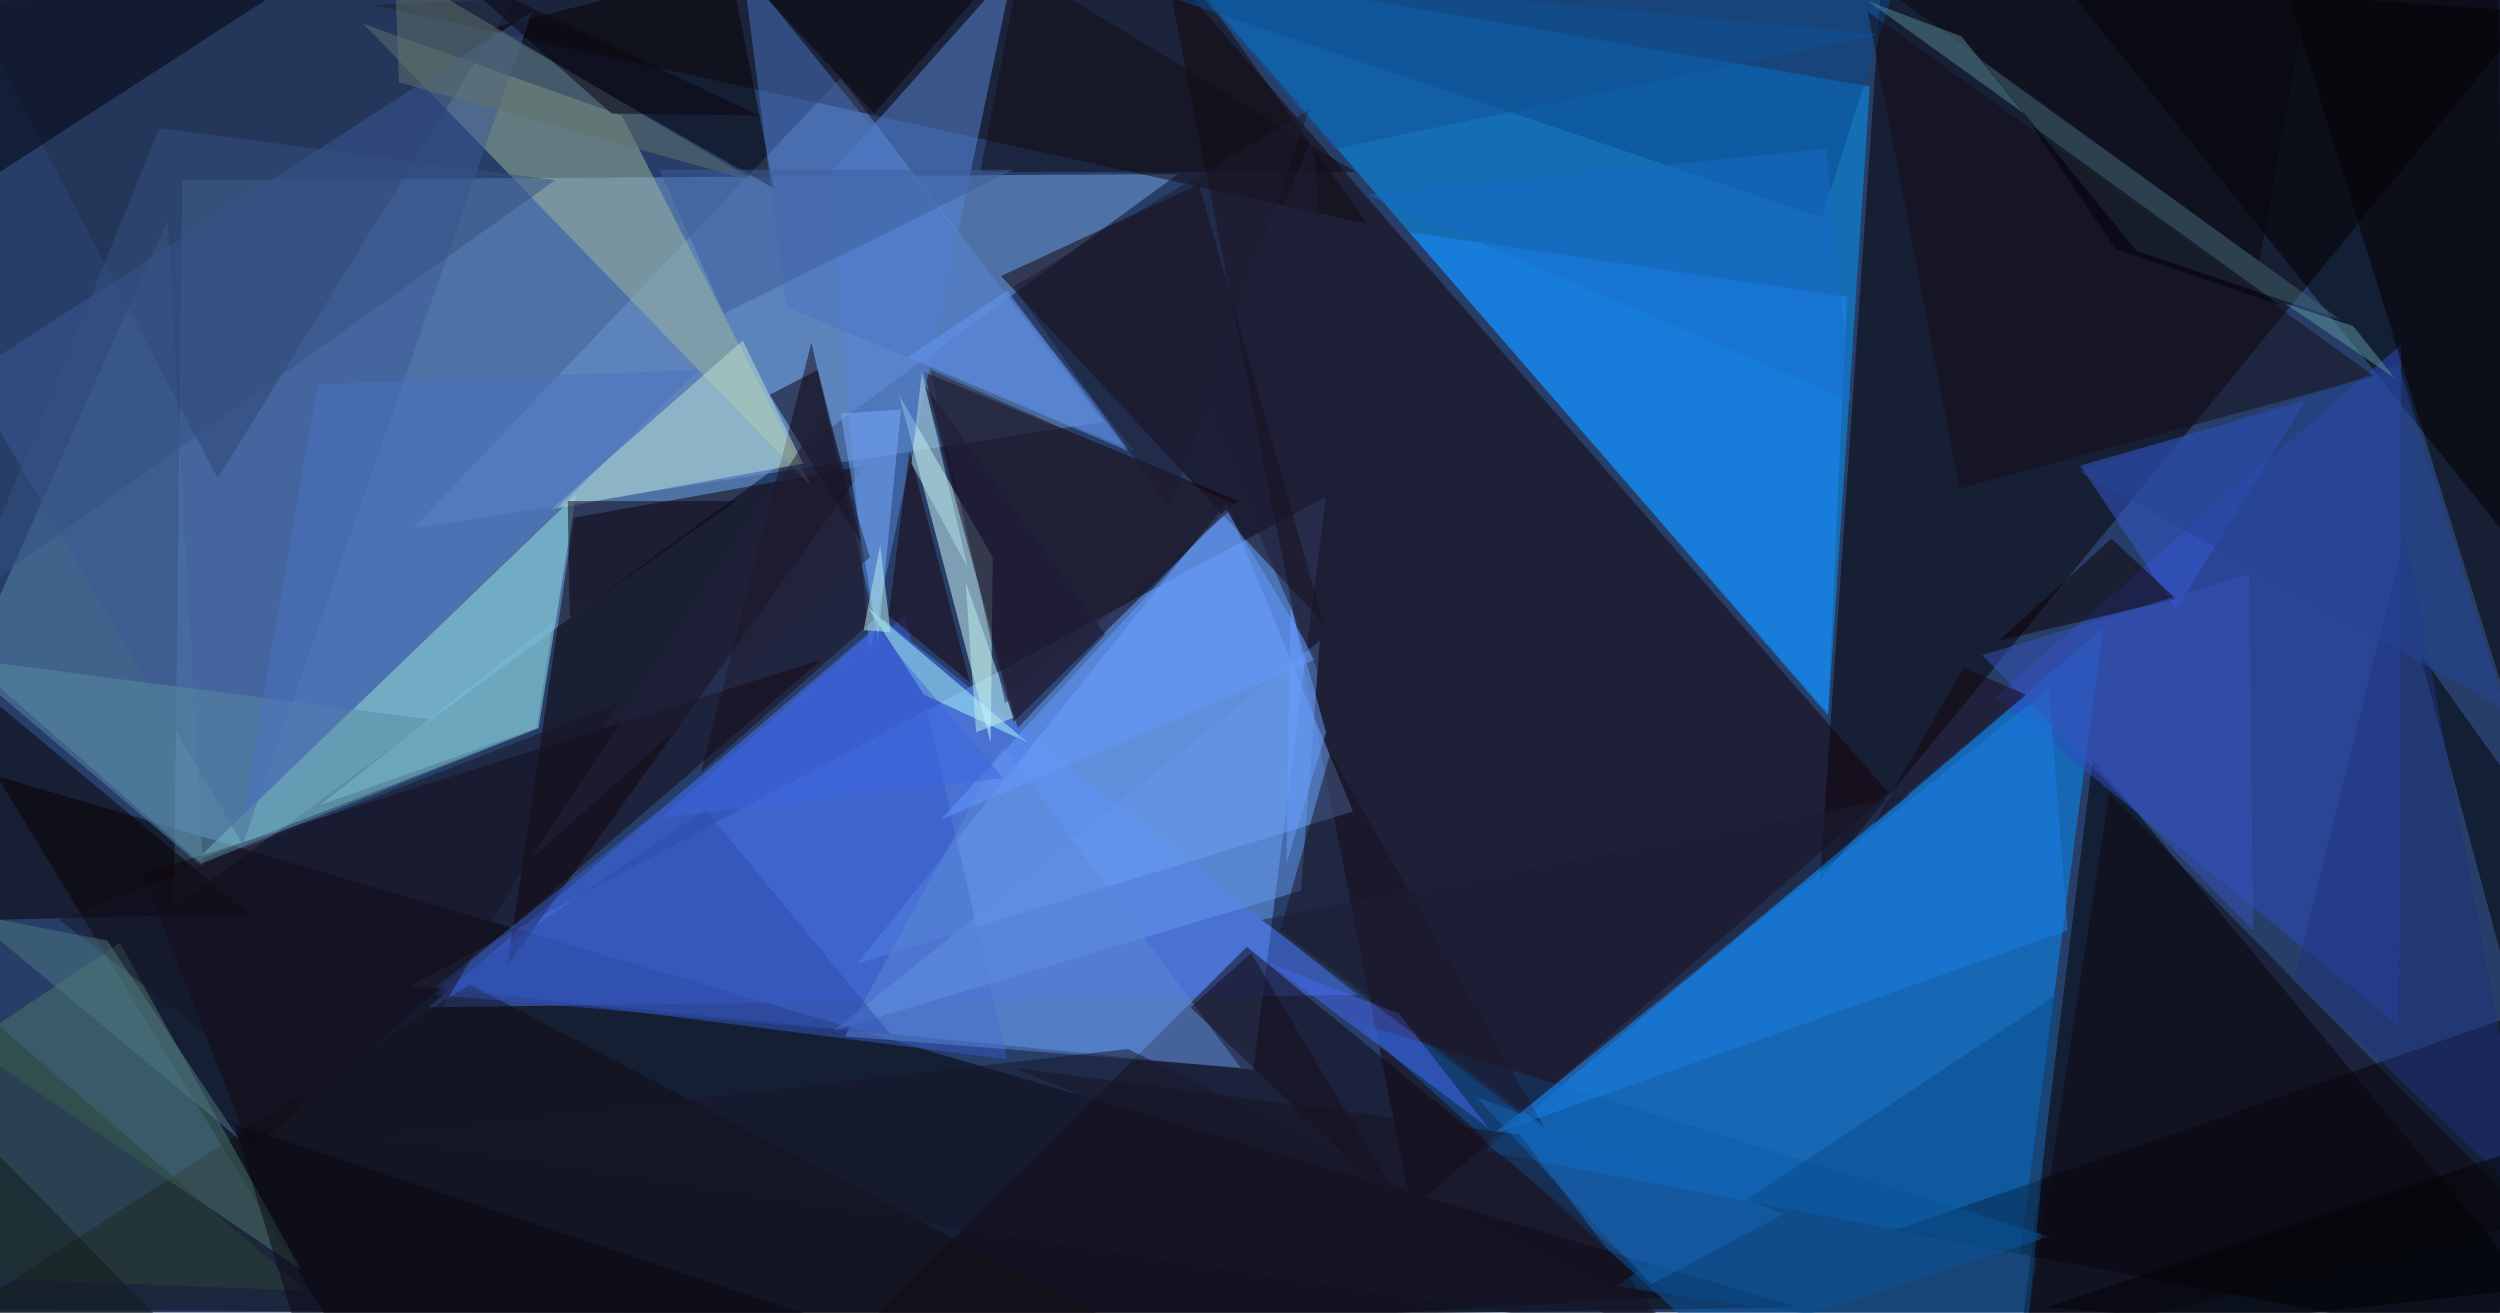
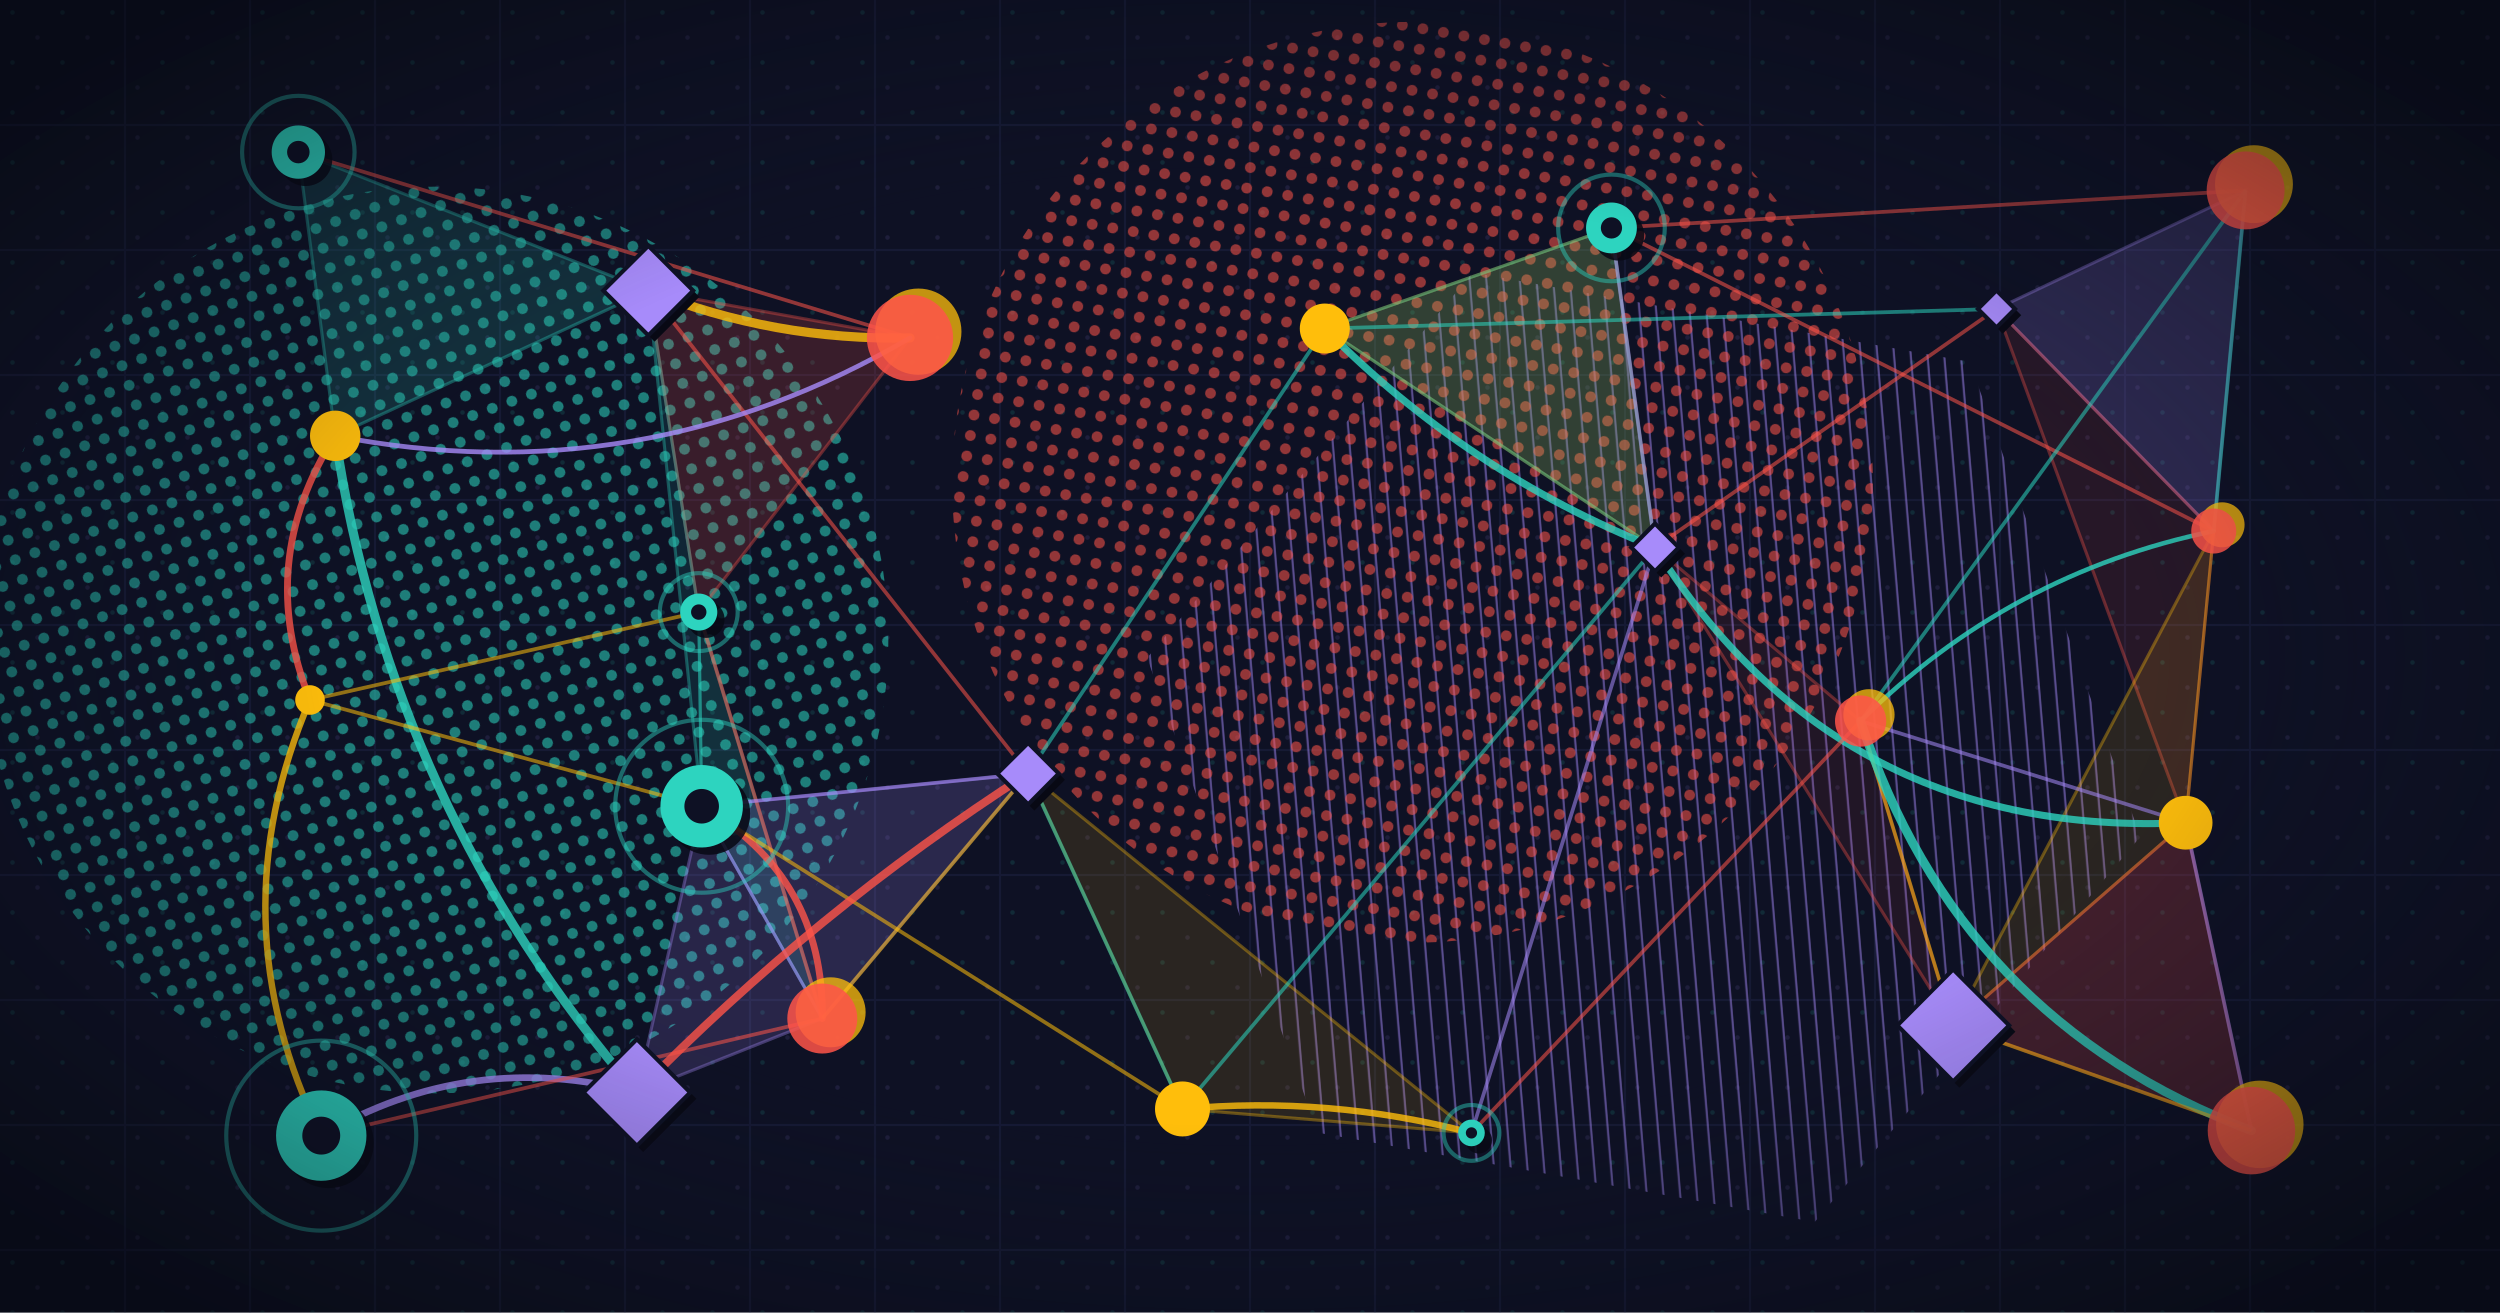
- <svg xmlns="http://www.w3.org/2000/svg" version="1.1" width="1200" height="630">
-   <rect x="0" y="0" width="1200" height="630" fill="#273e68" />
-   <g transform="scale(1) translate(0.5 0.5)">
-     <polygon fill="#71a7ff" fill-opacity="0.502" points="601,513 196,473 636,238" />
-     <polygon fill="#76a5e4" fill-opacity="0.502" points="87,86 565,83 83,435" />
-     <polygon fill="#059bff" fill-opacity="0.502" points="877,343 897,41 566,-16" />
-     <polygon fill="#040000" fill-opacity="0.502" points="863,627 160,638 -2,372" />
-     <polygon fill="#070000" fill-opacity="0.502" points="873,422 903,-16 1215,5" />
-     <polygon fill="#0690ff" fill-opacity="0.502" points="712,552 969,601 1009,301" />
-     <polygon fill="#170208" fill-opacity="0.502" points="559,-16 906,380 677,580" />
-     <polygon fill="#000000" fill-opacity="0.502" points="1215,618 969,645 1004,364" />
-     <polygon fill="#4973f1" fill-opacity="0.502" points="424,297 205,483 651,477" />
-     <polygon fill="#000000" fill-opacity="0.502" points="984,-16 1215,-16 1202,256" />
-     <polygon fill="#6c93d0" fill-opacity="0.502" points="529,202 403,37 198,253" />
-     <polygon fill="#100000" fill-opacity="0.502" points="415,223 275,248 243,463" />
-     <polygon fill="#2f4dc1" fill-opacity="0.502" points="957,334 1151,492 1152,165" />
-     <polygon fill="#93e3e1" fill-opacity="0.502" points="276,237 93,413 258,349" />
-     <polygon fill="#120711" fill-opacity="0.502" points="598,454 406,645 803,622" />
-     <polygon fill="#75acff" fill-opacity="0.502" points="588,241 411,462 649,389" />
-     <polygon fill="#130a0f" fill-opacity="0.502" points="568,-16 656,107 179,2" />
-     <polygon fill="#5b87ae" fill-opacity="0.502" points="-16,320 97,416 80,105" />
-     <polygon fill="#160002" fill-opacity="0.502" points="486,346 443,178 594,240" />
-     <polygon fill="#d5fffd" fill-opacity="0.502" points="431,189 476,267 475,356" />
-     <polygon fill="#9eb79a" fill-opacity="0.502" points="298,55 174,11 389,233" />
-     <polygon fill="#5785da" fill-opacity="0.502" points="397,84 486,-16 417,313" />
-     <polygon fill="#150005" fill-opacity="0.502" points="635,299 575,88 480,132" />
-     <polygon fill="#1d8bff" fill-opacity="0.502" points="886,142 877,342 676,111" />
-     <polygon fill="#040002" fill-opacity="0.502" points="1215,484 909,590 1198,645" />
-     <polygon fill="#0b5cab" fill-opacity="0.502" points="983,593 822,645 650,490" />
-     <polygon fill="#150811" fill-opacity="0.502" points="394,316 68,419 120,552" />
-     <polygon fill="#1b0d19" fill-opacity="0.502" points="336,370 419,297 389,164" />
-     <polygon fill="#23314d" fill-opacity="0.502" points="-16,1 104,229 252,-10" />
-     <polygon fill="#3558c5" fill-opacity="0.502" points="434,295 209,473 483,508" />
-     <polygon fill="#050000" fill-opacity="0.502" points="371,90 236,13 350,-16" />
-     <polygon fill="#130f10" fill-opacity="0.502" points="225,472 -16,628 528,631" />
-     <polygon fill="#bee4d1" fill-opacity="0.502" points="385,222 356,163 264,244" />
-     <polygon fill="#365ad4" fill-opacity="0.502" points="1044,292 998,223 1106,192" />
-     <polygon fill="#070000" fill-opacity="0.502" points="1097,-5 1199,-16 1201,331" />
-     <polygon fill="#0b0000" fill-opacity="0.502" points="-3,441 -6,334 119,438" />
-     <polygon fill="#4b74c3" fill-opacity="0.502" points="356,-16 544,216 377,147" />
-     <polygon fill="#084a8e" fill-opacity="0.502" points="874,104 912,-16 540,-9" />
-     <polygon fill="#00000a" fill-opacity="0.502" points="-16,92 151,-16 -16,-8" />
-     <polygon fill="#4d766b" fill-opacity="0.502" points="57,452 144,609 -16,501" />
-     <polygon fill="#6798eb" fill-opacity="0.502" points="624,427 633,307 400,494" />
-     <polygon fill="#140c17" fill-opacity="0.502" points="1139,180 896,5 940,234" />
-     <polygon fill="#3b5895" fill-opacity="0.502" points="255,5 116,405 -16,180" />
-     <polygon fill="#1b111f" fill-opacity="0.502" points="638,361 614,446 741,541" />
-     <polygon fill="#197fe5" fill-opacity="0.502" points="992,446 983,330 716,544" />
-     <polygon fill="#5c88d4" fill-opacity="0.502" points="595,512 481,358 405,497" />
-     <polygon fill="#000000" fill-opacity="0.502" points="1200,458 1206,376 1161,313" />
-     <polygon fill="#19152d" fill-opacity="0.502" points="443,184 488,349 530,304" />
-     <polygon fill="#110911" fill-opacity="0.502" points="1012,380 1215,586 971,645" />
-     <polygon fill="#aeffff" fill-opacity="0.502" points="416,291 493,356 443,333" />
-     <polygon fill="#110000" fill-opacity="0.502" points="1013,258 959,307 1044,287" />
-     <polygon fill="#094c88" fill-opacity="0.502" points="988,476 972,645 775,617" />
-     <polygon fill="#43626c" fill-opacity="0.502" points="1025,120 951,29 1123,153" />
-     <polygon fill="#4767ef" fill-opacity="0.502" points="714,541 609,462 671,486" />
-     <polygon fill="#09000e" fill-opacity="0.502" points="392,177 369,189 413,260" />
-     <polygon fill="#171320" fill-opacity="0.502" points="729,544 486,512 806,645" />
-     <polygon fill="#7badfc" fill-opacity="0.502" points="403,198 432,196 421,307" />
-     <polygon fill="#3655b9" fill-opacity="0.502" points="951,314 1079,275 1081,446" />
-     <polygon fill="#0d0515" fill-opacity="0.502" points="272,240 353,240 273,296" />
-     <polygon fill="#62756a" fill-opacity="0.502" points="363,87 191,39 189,-16" />
-     <polygon fill="#1e337c" fill-opacity="0.502" points="1154,255 1215,579 1101,469" />
-     <polygon fill="#2c4539" fill-opacity="0.502" points="-16,479 146,619 -10,613" />
-     <polygon fill="#110c17" fill-opacity="0.502" points="489,-16 470,82 650,82" />
-     <polygon fill="#1b050a" fill-opacity="0.502" points="436,216 465,327 426,295" />
-     <polygon fill="#19070d" fill-opacity="0.502" points="942,320 899,395 972,333" />
-     <polygon fill="#6799fe" fill-opacity="0.502" points="451,393 631,316 588,244" />
-     <polygon fill="#5b8ba2" fill-opacity="0.502" points="96,414 -16,316 253,351" />
-     <polygon fill="#0b060c" fill-opacity="0.502" points="1107,-3 1084,125 911,-1" />
-     <polygon fill="#6697f1" fill-opacity="0.502" points="541,216 483,139 435,171" />
-     <polygon fill="#030008" fill-opacity="0.502" points="975,60 1015,119 1094,146" />
-     <polygon fill="#160f1b" fill-opacity="0.502" points="571,483 676,584 600,457" />
-     <polygon fill="#2e4cac" fill-opacity="0.502" points="427,496 208,477 338,388" />
-     <polygon fill="#3d5c9c" fill-opacity="0.502" points="486,81 316,81 347,150" />
-     <polygon fill="#191728" fill-opacity="0.502" points="541,503 824,645 174,545" />
-     <polygon fill="#bff0eb" fill-opacity="0.502" points="468,351 486,344 463,279" />
-     <polygon fill="#4a72c2" fill-opacity="0.502" points="116,391 335,177 152,184" />
-     <polygon fill="#598a90" fill-opacity="0.502" points="896,0 971,54 941,17" />
-     <polygon fill="#080611" fill-opacity="0.502" points="144,645 398,634 112,539" />
-     <polygon fill="#7dbdd7" fill-opacity="0.502" points="265,298 153,386 257,349" />
-     <polygon fill="#161525" fill-opacity="0.502" points="172,553 28,441 296,337" />
-     <polygon fill="#254495" fill-opacity="0.502" points="998,226 1151,175 1202,340" />
-     <polygon fill="#4f787f" fill-opacity="0.502" points="51,451 -16,438 114,546" />
-     <polygon fill="#3e66e4" fill-opacity="0.502" points="317,392 481,373 420,301" />
-     <polygon fill="#22223b" fill-opacity="0.502" points="593,242 446,177 482,337" />
-     <polygon fill="#b4dee6" fill-opacity="0.502" points="442,178 464,272 437,222" />
-     <polygon fill="#355080" fill-opacity="0.502" points="76,61 266,86 -16,287" />
-     <polygon fill="#090308" fill-opacity="0.502" points="477,-12 419,54 354,-16" />
-     <polygon fill="#0b050c" fill-opacity="0.502" points="293,54 214,-16 364,55" />
-     <polygon fill="#1c1b2e" fill-opacity="0.502" points="486,137 628,52 561,244" />
-     <polygon fill="#b9efec" fill-opacity="0.502" points="427,303 422,261 414,302" />
-     <polygon fill="#1265b3" fill-opacity="0.502" points="856,582 708,526 792,616" />
-     <polygon fill="#105295" fill-opacity="0.502" points="901,16 640,71 564,-16" />
-     <polygon fill="#22223b" fill-opacity="0.502" points="417,267 254,412 396,196" />
-     <polygon fill="#030305" fill-opacity="0.502" points="1215,549 1196,645 982,627" />
-     <polygon fill="#166cc7" fill-opacity="0.502" points="888,192 656,93 876,71" />
-     <polygon fill="#1f1f36" fill-opacity="0.502" points="576,191 649,361 630,64" />
-     <polygon fill="#5f989f" fill-opacity="0.502" points="1129,156 1149,181 1096,145" />
-     <polygon fill="#1d1d32" fill-opacity="0.502" points="605,441 916,381 729,534" />
-     <polygon fill="#699dff" fill-opacity="0.502" points="636,351 619,290 617,414" />
-     <polygon fill="#121d1a" fill-opacity="0.502" points="-8,641 -9,546 88,645" />
+ <svg xmlns="http://www.w3.org/2000/svg" viewBox="0 0 1200 630" width="100%" height="100%">
+   <defs>
+     <pattern id="bg-dots" width="24" height="24" patternUnits="userSpaceOnUse">
+       <circle cx="6" cy="6" r="1.1" fill="#2dd4bf" fill-opacity="0.13" />
+       <circle cx="18" cy="18" r="1.1" fill="#a78bfa" fill-opacity="0.11" />
+     </pattern>
+     <pattern id="ht-0" width="10" height="10" patternUnits="userSpaceOnUse" patternTransform="rotate(-20)">
+       <circle cx="5" cy="5" r="2.6" fill="#2dd4bf" fill-opacity="0.55" />
+     </pattern>
+     <pattern id="lines-0" width="8" height="8" patternUnits="userSpaceOnUse" patternTransform="rotate(45)">
+       <line x1="0" y1="0" x2="0" y2="8" stroke="#2dd4bf" stroke-width="2.2" stroke-opacity="0.45" />
+     </pattern>
+     <pattern id="ht-1" width="10" height="10" patternUnits="userSpaceOnUse" patternTransform="rotate(-5)">
+       <circle cx="5" cy="5" r="2.6" fill="#a78bfa" fill-opacity="0.55" />
+     </pattern>
+     <pattern id="lines-1" width="8" height="8" patternUnits="userSpaceOnUse" patternTransform="rotate(15)">
+       <line x1="0" y1="0" x2="0" y2="8" stroke="#a78bfa" stroke-width="2.2" stroke-opacity="0.45" />
+     </pattern>
+     <pattern id="ht-2" width="10" height="10" patternUnits="userSpaceOnUse" patternTransform="rotate(10)">
+       <circle cx="5" cy="5" r="2.6" fill="#ff5449" fill-opacity="0.55" />
+     </pattern>
+     <pattern id="lines-2" width="8" height="8" patternUnits="userSpaceOnUse" patternTransform="rotate(-15)">
+       <line x1="0" y1="0" x2="0" y2="8" stroke="#ff5449" stroke-width="2.2" stroke-opacity="0.45" />
+     </pattern>
+     <pattern id="ht-3" width="10" height="10" patternUnits="userSpaceOnUse" patternTransform="rotate(25)">
+       <circle cx="5" cy="5" r="2.6" fill="#ffbe0b" fill-opacity="0.55" />
+     </pattern>
+     <pattern id="lines-3" width="8" height="8" patternUnits="userSpaceOnUse" patternTransform="rotate(-45)">
+       <line x1="0" y1="0" x2="0" y2="8" stroke="#ffbe0b" stroke-width="2.2" stroke-opacity="0.45" />
+     </pattern>
+     <radialGradient id="vignette" cx="50%" cy="50%" r="65%">
+       <stop offset="55%" stop-color="#0e1124" stop-opacity="0" />
+       <stop offset="100%" stop-color="#04060c" stop-opacity="0.55" />
+     </radialGradient>
+   </defs>
+   <rect width="1200" height="630" fill="#0e1124" />
+   <g opacity="0.22">
+     <line x1="60" y1="0" x2="60" y2="630" stroke="#313b6e" stroke-width="1" />
+     <line x1="120" y1="0" x2="120" y2="630" stroke="#313b6e" stroke-width="1" />
+     <line x1="180" y1="0" x2="180" y2="630" stroke="#313b6e" stroke-width="1" />
+     <line x1="240" y1="0" x2="240" y2="630" stroke="#313b6e" stroke-width="1" />
+     <line x1="300" y1="0" x2="300" y2="630" stroke="#313b6e" stroke-width="1" />
+     <line x1="360" y1="0" x2="360" y2="630" stroke="#313b6e" stroke-width="1" />
+     <line x1="420" y1="0" x2="420" y2="630" stroke="#313b6e" stroke-width="1" />
+     <line x1="480" y1="0" x2="480" y2="630" stroke="#313b6e" stroke-width="1" />
+     <line x1="540" y1="0" x2="540" y2="630" stroke="#313b6e" stroke-width="1" />
+     <line x1="600" y1="0" x2="600" y2="630" stroke="#313b6e" stroke-width="1" />
+     <line x1="660" y1="0" x2="660" y2="630" stroke="#313b6e" stroke-width="1" />
+     <line x1="720" y1="0" x2="720" y2="630" stroke="#313b6e" stroke-width="1" />
+     <line x1="780" y1="0" x2="780" y2="630" stroke="#313b6e" stroke-width="1" />
+     <line x1="840" y1="0" x2="840" y2="630" stroke="#313b6e" stroke-width="1" />
+     <line x1="900" y1="0" x2="900" y2="630" stroke="#313b6e" stroke-width="1" />
+     <line x1="960" y1="0" x2="960" y2="630" stroke="#313b6e" stroke-width="1" />
+     <line x1="1020" y1="0" x2="1020" y2="630" stroke="#313b6e" stroke-width="1" />
+     <line x1="1080" y1="0" x2="1080" y2="630" stroke="#313b6e" stroke-width="1" />
+     <line x1="1140" y1="0" x2="1140" y2="630" stroke="#313b6e" stroke-width="1" />
+     <line x1="0" y1="60" x2="1200" y2="60" stroke="#313b6e" stroke-width="1" />
+     <line x1="0" y1="120" x2="1200" y2="120" stroke="#313b6e" stroke-width="1" />
+     <line x1="0" y1="180" x2="1200" y2="180" stroke="#313b6e" stroke-width="1" />
+     <line x1="0" y1="240" x2="1200" y2="240" stroke="#313b6e" stroke-width="1" />
+     <line x1="0" y1="300" x2="1200" y2="300" stroke="#313b6e" stroke-width="1" />
+     <line x1="0" y1="360" x2="1200" y2="360" stroke="#313b6e" stroke-width="1" />
+     <line x1="0" y1="420" x2="1200" y2="420" stroke="#313b6e" stroke-width="1" />
+     <line x1="0" y1="480" x2="1200" y2="480" stroke="#313b6e" stroke-width="1" />
+     <line x1="0" y1="540" x2="1200" y2="540" stroke="#313b6e" stroke-width="1" />
+     <line x1="0" y1="600" x2="1200" y2="600" stroke="#313b6e" stroke-width="1" />
  </g>
+   <rect width="1200" height="630" fill="url(#bg-dots)" />
+   <g class="ambient-halftones">
+     <circle cx="208.8" cy="307.2" r="217.6" fill="url(#ht-0)" />
+     <g transform="translate(789.0 358.7) rotate(160.2)">
+       <polygon points="0.0,-242.2 209.8,-121.1 209.8,121.1 0.0,242.2 -209.8,121.1 -209.8,-121.1" fill="url(#lines-1)" />
+     </g>
+     <circle cx="678.0" cy="231.5" r="221.0" fill="url(#ht-2)" />
+   </g>
+   <g class="art-constellation">
+     <polygon points="143.2,73.0 160.9,209.2 311.2,139.5" fill="#2dd4bf" fill-opacity="0.16" stroke="#2dd4bf" stroke-width="1.5" stroke-opacity="0.35" />
+     <polygon points="436.8,162.2 311.2,139.5 335.4,293.8" fill="#ff5449" fill-opacity="0.18" stroke="#ff5449" stroke-width="1.5" stroke-opacity="0.35" />
+     <polygon points="635.9,157.7 773.5,109.4 794.4,262.8" fill="#ffbe0b" fill-opacity="0.15" stroke="#ffbe0b" stroke-width="1.5" stroke-opacity="0.35" />
+     <polygon points="773.5,109.4 635.9,157.7 794.4,262.8" fill="#2dd4bf" fill-opacity="0.13" stroke="#2dd4bf" stroke-width="1.5" stroke-opacity="0.35" />
+     <polygon points="958.3,148.3 1077.9,91.4 1062.6,254.9" fill="#a78bfa" fill-opacity="0.20" stroke="#a78bfa" stroke-width="1.5" stroke-opacity="0.35" />
+     <polygon points="335.4,293.8 336.8,387.0 311.2,139.5" fill="#2dd4bf" fill-opacity="0.11" stroke="#2dd4bf" stroke-width="1.5" stroke-opacity="0.35" />
+     <polygon points="1062.6,254.9 1049.1,394.9 958.3,148.3" fill="#ff5449" fill-opacity="0.10" stroke="#ff5449" stroke-width="1.5" stroke-opacity="0.35" />
+     <polygon points="336.8,387.0 335.4,293.8 394.7,488.9" fill="#2dd4bf" fill-opacity="0.16" stroke="#2dd4bf" stroke-width="1.5" stroke-opacity="0.35" />
+     <polygon points="493.5,371.3 394.7,488.9 336.8,387.0" fill="#a78bfa" fill-opacity="0.19" stroke="#a78bfa" stroke-width="1.5" stroke-opacity="0.35" />
+     <polygon points="893.1,346.1 794.4,262.8 937.5,492.2" fill="#ff5449" fill-opacity="0.08" stroke="#ff5449" stroke-width="1.5" stroke-opacity="0.35" />
+     <polygon points="1049.1,394.9 1062.6,254.9 937.5,492.2" fill="#ffbe0b" fill-opacity="0.12" stroke="#ffbe0b" stroke-width="1.5" stroke-opacity="0.35" />
+     <polygon points="305.7,524.4 394.7,488.9 336.8,387.0" fill="#a78bfa" fill-opacity="0.17" stroke="#a78bfa" stroke-width="1.5" stroke-opacity="0.35" />
+     <polygon points="567.6,532.3 706.3,543.8 493.5,371.3" fill="#ffbe0b" fill-opacity="0.12" stroke="#ffbe0b" stroke-width="1.5" stroke-opacity="0.35" />
+     <polygon points="1080.7,542.7 1049.1,394.9 937.5,492.2" fill="#ff5449" fill-opacity="0.22" stroke="#ff5449" stroke-width="1.5" stroke-opacity="0.35" />
+     <line x1="143.2" y1="73.0" x2="436.8" y2="162.2" stroke="#ff5449" stroke-width="1.8" stroke-opacity="0.55" />
+     <path d="M 311.2 139.5 Q 371.7 163.6 436.8 162.2" stroke="#ffbe0b" stroke-width="4.4" stroke-opacity="0.8" fill="none" stroke-linecap="round" />
+     <line x1="311.2" y1="139.5" x2="493.5" y2="371.3" stroke="#ff5449" stroke-width="1.8" stroke-opacity="0.55" />
+     <path d="M 436.8 162.2 Q 307.7 237.8 160.9 209.2" stroke="#a78bfa" stroke-width="2.3" stroke-opacity="0.8" fill="none" stroke-linecap="round" />
+     <line x1="635.9" y1="157.7" x2="958.3" y2="148.3" stroke="#2dd4bf" stroke-width="1.8" stroke-opacity="0.55" />
+     <path d="M 635.9 157.7 Q 704.1 226.8 794.4 262.8" stroke="#2dd4bf" stroke-width="3.5" stroke-opacity="0.8" fill="none" stroke-linecap="round" />
+     <line x1="635.9" y1="157.7" x2="493.5" y2="371.3" stroke="#2dd4bf" stroke-width="1.8" stroke-opacity="0.55" />
+     <line x1="773.5" y1="109.4" x2="1077.9" y2="91.4" stroke="#ff5449" stroke-width="1.8" stroke-opacity="0.55" />
+     <line x1="773.5" y1="109.4" x2="794.4" y2="262.8" stroke="#a78bfa" stroke-width="1.8" stroke-opacity="0.55" />
+     <line x1="773.5" y1="109.4" x2="1062.6" y2="254.9" stroke="#ff5449" stroke-width="1.8" stroke-opacity="0.55" />
+     <line x1="958.3" y1="148.3" x2="794.4" y2="262.8" stroke="#ff5449" stroke-width="1.8" stroke-opacity="0.55" />
+     <line x1="1077.9" y1="91.4" x2="1062.6" y2="254.9" stroke="#2dd4bf" stroke-width="1.8" stroke-opacity="0.55" />
+     <line x1="1077.9" y1="91.4" x2="893.1" y2="346.1" stroke="#2dd4bf" stroke-width="1.8" stroke-opacity="0.55" />
+     <path d="M 160.9 209.2 Q 122.2 269.5 148.8 336.0" stroke="#ff5449" stroke-width="3.3" stroke-opacity="0.8" fill="none" stroke-linecap="round" />
+     <path d="M 160.9 209.2 Q 187.6 387.8 305.7 524.4" stroke="#2dd4bf" stroke-width="4.4" stroke-opacity="0.8" fill="none" stroke-linecap="round" />
+     <line x1="335.4" y1="293.8" x2="148.8" y2="336.0" stroke="#ffbe0b" stroke-width="1.8" stroke-opacity="0.55" />
+     <line x1="335.4" y1="293.8" x2="394.7" y2="488.9" stroke="#ff5449" stroke-width="1.8" stroke-opacity="0.55" />
+     <path d="M 794.4 262.8 Q 883.3 402.9 1049.1 394.9" stroke="#2dd4bf" stroke-width="3.4" stroke-opacity="0.8" fill="none" stroke-linecap="round" />
+     <line x1="794.4" y1="262.8" x2="567.6" y2="532.3" stroke="#2dd4bf" stroke-width="1.8" stroke-opacity="0.55" />
+     <line x1="794.4" y1="262.8" x2="706.3" y2="543.8" stroke="#a78bfa" stroke-width="1.8" stroke-opacity="0.55" />
+     <path d="M 1062.6 254.9 Q 964.3 275.2 893.1 346.1" stroke="#2dd4bf" stroke-width="2.2" stroke-opacity="0.8" fill="none" stroke-linecap="round" />
+     <line x1="148.8" y1="336.0" x2="336.8" y2="387.0" stroke="#ffbe0b" stroke-width="1.8" stroke-opacity="0.55" />
+     <path d="M 148.8 336.0 Q 103.4 441.8 154.2 545.1" stroke="#ffbe0b" stroke-width="3.1" stroke-opacity="0.8" fill="none" stroke-linecap="round" />
+     <line x1="336.8" y1="387.0" x2="493.5" y2="371.3" stroke="#a78bfa" stroke-width="1.8" stroke-opacity="0.55" />
+     <path d="M 336.8 387.0 Q 395.6 421.0 394.7 488.9" stroke="#ff5449" stroke-width="3.3" stroke-opacity="0.8" fill="none" stroke-linecap="round" />
+     <line x1="336.8" y1="387.0" x2="567.6" y2="532.3" stroke="#ffbe0b" stroke-width="1.8" stroke-opacity="0.55" />
+     <path d="M 493.5 371.3 Q 391.0 437.2 305.7 524.4" stroke="#ff5449" stroke-width="3.9" stroke-opacity="0.8" fill="none" stroke-linecap="round" />
+     <line x1="493.5" y1="371.3" x2="394.7" y2="488.9" stroke="#ffbe0b" stroke-width="1.8" stroke-opacity="0.55" />
+     <line x1="493.5" y1="371.3" x2="567.6" y2="532.3" stroke="#2dd4bf" stroke-width="1.8" stroke-opacity="0.55" />
+     <line x1="893.1" y1="346.1" x2="1049.1" y2="394.9" stroke="#a78bfa" stroke-width="1.8" stroke-opacity="0.55" />
+     <line x1="893.1" y1="346.1" x2="706.3" y2="543.8" stroke="#ff5449" stroke-width="1.8" stroke-opacity="0.55" />
+     <line x1="893.1" y1="346.1" x2="937.5" y2="492.2" stroke="#ffbe0b" stroke-width="1.8" stroke-opacity="0.55" />
+     <path d="M 893.1 346.1 Q 939.8 489.4 1080.7 542.7" stroke="#2dd4bf" stroke-width="4.3" stroke-opacity="0.8" fill="none" stroke-linecap="round" />
+     <line x1="1049.1" y1="394.9" x2="1080.7" y2="542.7" stroke="#a78bfa" stroke-width="1.8" stroke-opacity="0.55" />
+     <path d="M 154.2 545.1 Q 225.6 503.2 305.7 524.4" stroke="#a78bfa" stroke-width="3.2" stroke-opacity="0.8" fill="none" stroke-linecap="round" />
+     <line x1="154.2" y1="545.1" x2="394.7" y2="488.9" stroke="#ff5449" stroke-width="1.8" stroke-opacity="0.55" />
+     <path d="M 567.6 532.3 Q 638.0 525.8 706.3 543.8" stroke="#ffbe0b" stroke-width="3.1" stroke-opacity="0.8" fill="none" stroke-linecap="round" />
+     <line x1="937.5" y1="492.2" x2="1080.7" y2="542.7" stroke="#ffbe0b" stroke-width="1.8" stroke-opacity="0.55" />
+     <circle cx="143.2" cy="73.0" r="27.0" fill="none" stroke="#2dd4bf" stroke-width="2" stroke-opacity="0.45" />
+     <circle cx="146.7" cy="76.5" r="12.8" fill="#080914" fill-opacity="0.85" />
+     <circle cx="143.2" cy="73.0" r="12.8" fill="#2dd4bf" />
+     <circle cx="143.2" cy="73.0" r="5.4" fill="#0e1124" />
+     <polygon points="314.2,121.0 335.7,142.5 314.2,164.0 292.6,142.5" fill="#080914" />
+     <polygon points="311.2,118.0 332.7,139.5 311.2,161.0 289.6,139.5" fill="#a78bfa" stroke="#0e1124" stroke-width="2" />
+     <circle cx="440.8" cy="159.2" r="20.7" fill="#ffbe0b" fill-opacity="0.75" />
+     <circle cx="436.8" cy="162.2" r="20.7" fill="#ff5449" fill-opacity="0.85" />
+     <circle cx="635.9" cy="157.7" r="12.0" fill="#ffbe0b" />
+     <circle cx="773.5" cy="109.4" r="25.6" fill="none" stroke="#2dd4bf" stroke-width="2" stroke-opacity="0.45" />
+     <circle cx="777.0" cy="112.9" r="12.2" fill="#080914" fill-opacity="0.85" />
+     <circle cx="773.5" cy="109.4" r="12.2" fill="#2dd4bf" />
+     <circle cx="773.5" cy="109.4" r="5.1" fill="#0e1124" />
+     <polygon points="961.3,142.4 970.2,151.3 961.3,160.2 952.4,151.3" fill="#080914" />
+     <polygon points="958.3,139.4 967.2,148.3 958.3,157.2 949.4,148.3" fill="#a78bfa" stroke="#0e1124" stroke-width="2" />
+     <circle cx="1081.9" cy="88.4" r="18.7" fill="#ffbe0b" fill-opacity="0.75" />
+     <circle cx="1077.9" cy="91.4" r="18.7" fill="#ff5449" fill-opacity="0.85" />
+     <circle cx="160.9" cy="209.2" r="12.1" fill="#ffbe0b" />
+     <circle cx="335.4" cy="293.8" r="18.7" fill="none" stroke="#2dd4bf" stroke-width="2" stroke-opacity="0.45" />
+     <circle cx="338.9" cy="297.3" r="8.9" fill="#080914" fill-opacity="0.85" />
+     <circle cx="335.4" cy="293.8" r="8.9" fill="#2dd4bf" />
+     <circle cx="335.4" cy="293.8" r="3.7" fill="#0e1124" />
+     <polygon points="797.4,254.3 808.8,265.8 797.4,277.2 786.0,265.8" fill="#080914" />
+     <polygon points="794.4,251.3 805.8,262.8 794.4,274.2 783.0,262.8" fill="#a78bfa" stroke="#0e1124" stroke-width="2" />
+     <circle cx="1066.6" cy="251.9" r="10.8" fill="#ffbe0b" fill-opacity="0.75" />
+     <circle cx="1062.6" cy="254.9" r="10.8" fill="#ff5449" fill-opacity="0.85" />
+     <circle cx="148.8" cy="336.0" r="7.1" fill="#ffbe0b" />
+     <circle cx="336.8" cy="387.0" r="41.5" fill="none" stroke="#2dd4bf" stroke-width="2" stroke-opacity="0.45" />
+     <circle cx="340.3" cy="390.5" r="19.8" fill="#080914" fill-opacity="0.85" />
+     <circle cx="336.8" cy="387.0" r="19.8" fill="#2dd4bf" />
+     <circle cx="336.8" cy="387.0" r="8.3" fill="#0e1124" />
+     <polygon points="496.5,359.6 511.2,374.3 496.5,389.1 481.7,374.3" fill="#080914" />
+     <polygon points="493.5,356.6 508.2,371.3 493.5,386.1 478.7,371.3" fill="#a78bfa" stroke="#0e1124" stroke-width="2" />
+     <circle cx="897.1" cy="343.1" r="12.3" fill="#ffbe0b" fill-opacity="0.75" />
+     <circle cx="893.1" cy="346.1" r="12.3" fill="#ff5449" fill-opacity="0.85" />
+     <circle cx="1049.1" cy="394.9" r="12.9" fill="#ffbe0b" />
+     <circle cx="154.2" cy="545.1" r="45.6" fill="none" stroke="#2dd4bf" stroke-width="2" stroke-opacity="0.45" />
+     <circle cx="157.7" cy="548.6" r="21.7" fill="#080914" fill-opacity="0.85" />
+     <circle cx="154.2" cy="545.1" r="21.7" fill="#2dd4bf" />
+     <circle cx="154.2" cy="545.1" r="9.1" fill="#0e1124" />
+     <polygon points="308.7,501.8 334.3,527.4 308.7,553.0 283.1,527.4" fill="#080914" />
+     <polygon points="305.7,498.8 331.3,524.4 305.7,550.0 280.1,524.4" fill="#a78bfa" stroke="#0e1124" stroke-width="2" />
+     <circle cx="398.7" cy="485.9" r="16.8" fill="#ffbe0b" fill-opacity="0.75" />
+     <circle cx="394.7" cy="488.9" r="16.8" fill="#ff5449" fill-opacity="0.85" />
+     <circle cx="567.6" cy="532.3" r="13.2" fill="#ffbe0b" />
+     <circle cx="706.3" cy="543.8" r="13.4" fill="none" stroke="#2dd4bf" stroke-width="2" stroke-opacity="0.45" />
+     <circle cx="709.8" cy="547.3" r="6.4" fill="#080914" fill-opacity="0.85" />
+     <circle cx="706.3" cy="543.8" r="6.4" fill="#2dd4bf" />
+     <circle cx="706.3" cy="543.8" r="2.7" fill="#0e1124" />
+     <polygon points="940.5,468.3 967.4,495.2 940.5,522.1 913.7,495.2" fill="#080914" />
+     <polygon points="937.5,465.3 964.4,492.2 937.5,519.1 910.7,492.2" fill="#a78bfa" stroke="#0e1124" stroke-width="2" />
+     <circle cx="1084.7" cy="539.7" r="21.0" fill="#ffbe0b" fill-opacity="0.75" />
+     <circle cx="1080.7" cy="542.7" r="21.0" fill="#ff5449" fill-opacity="0.85" />
+   </g>
+   <rect width="1200" height="630" fill="url(#vignette)" pointer-events="none" />
</svg>
